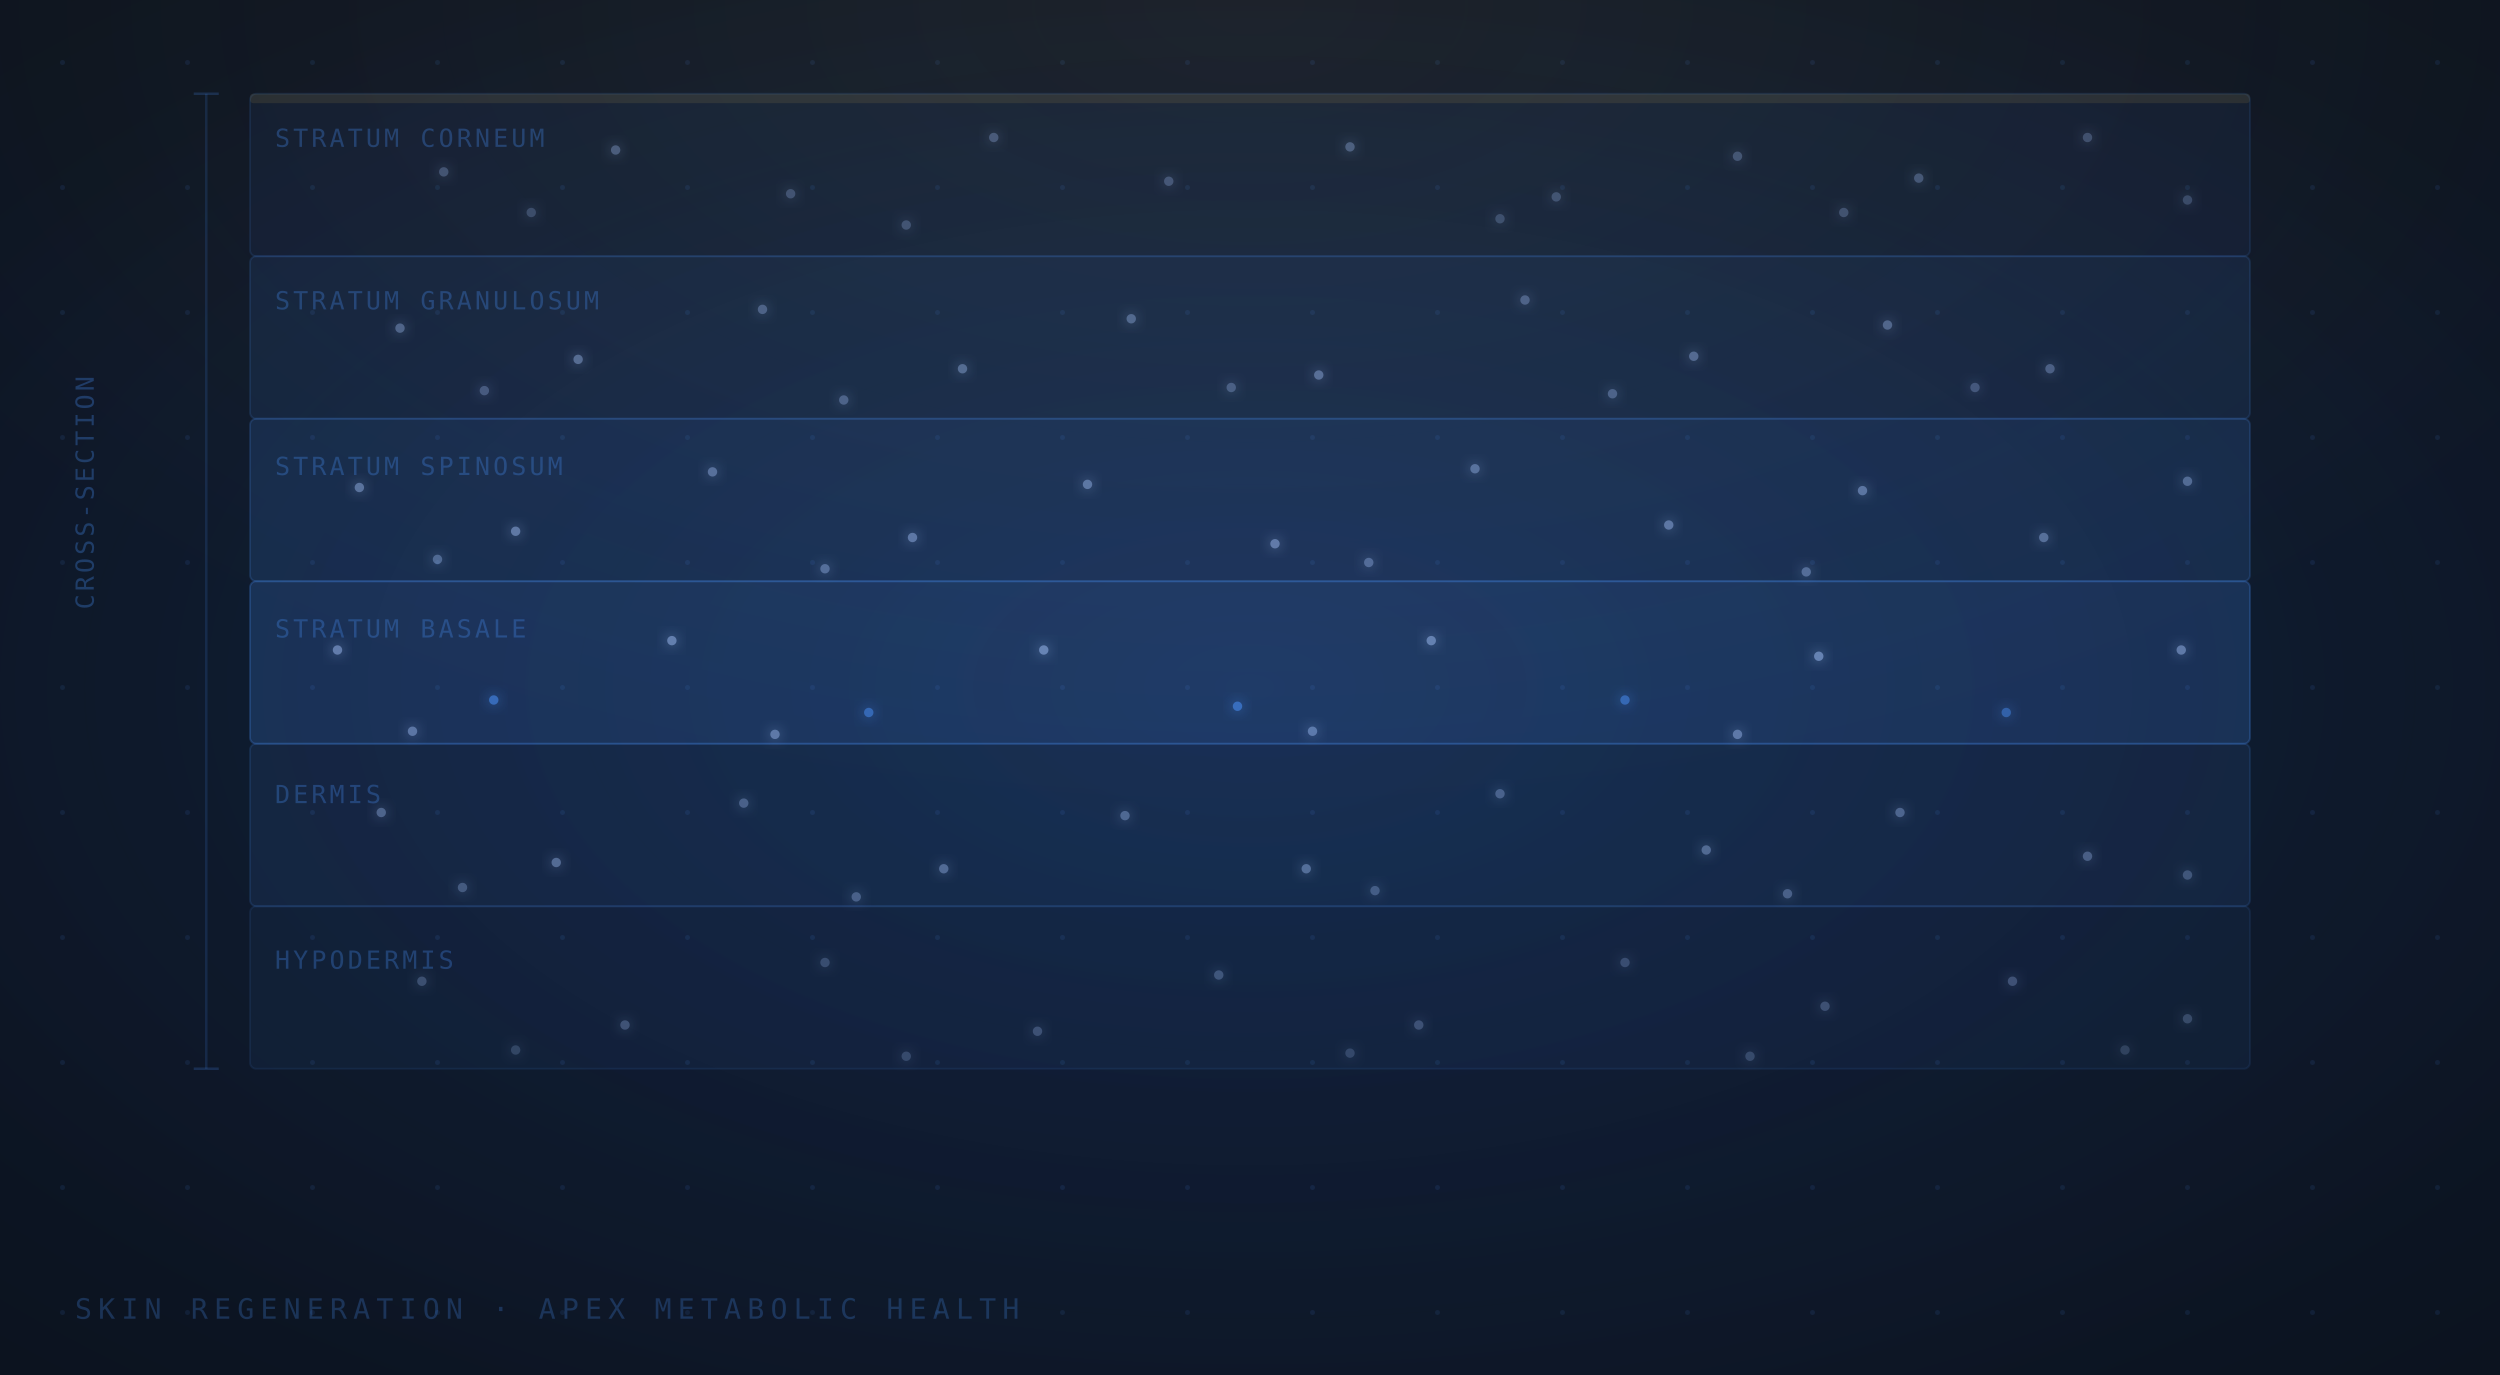
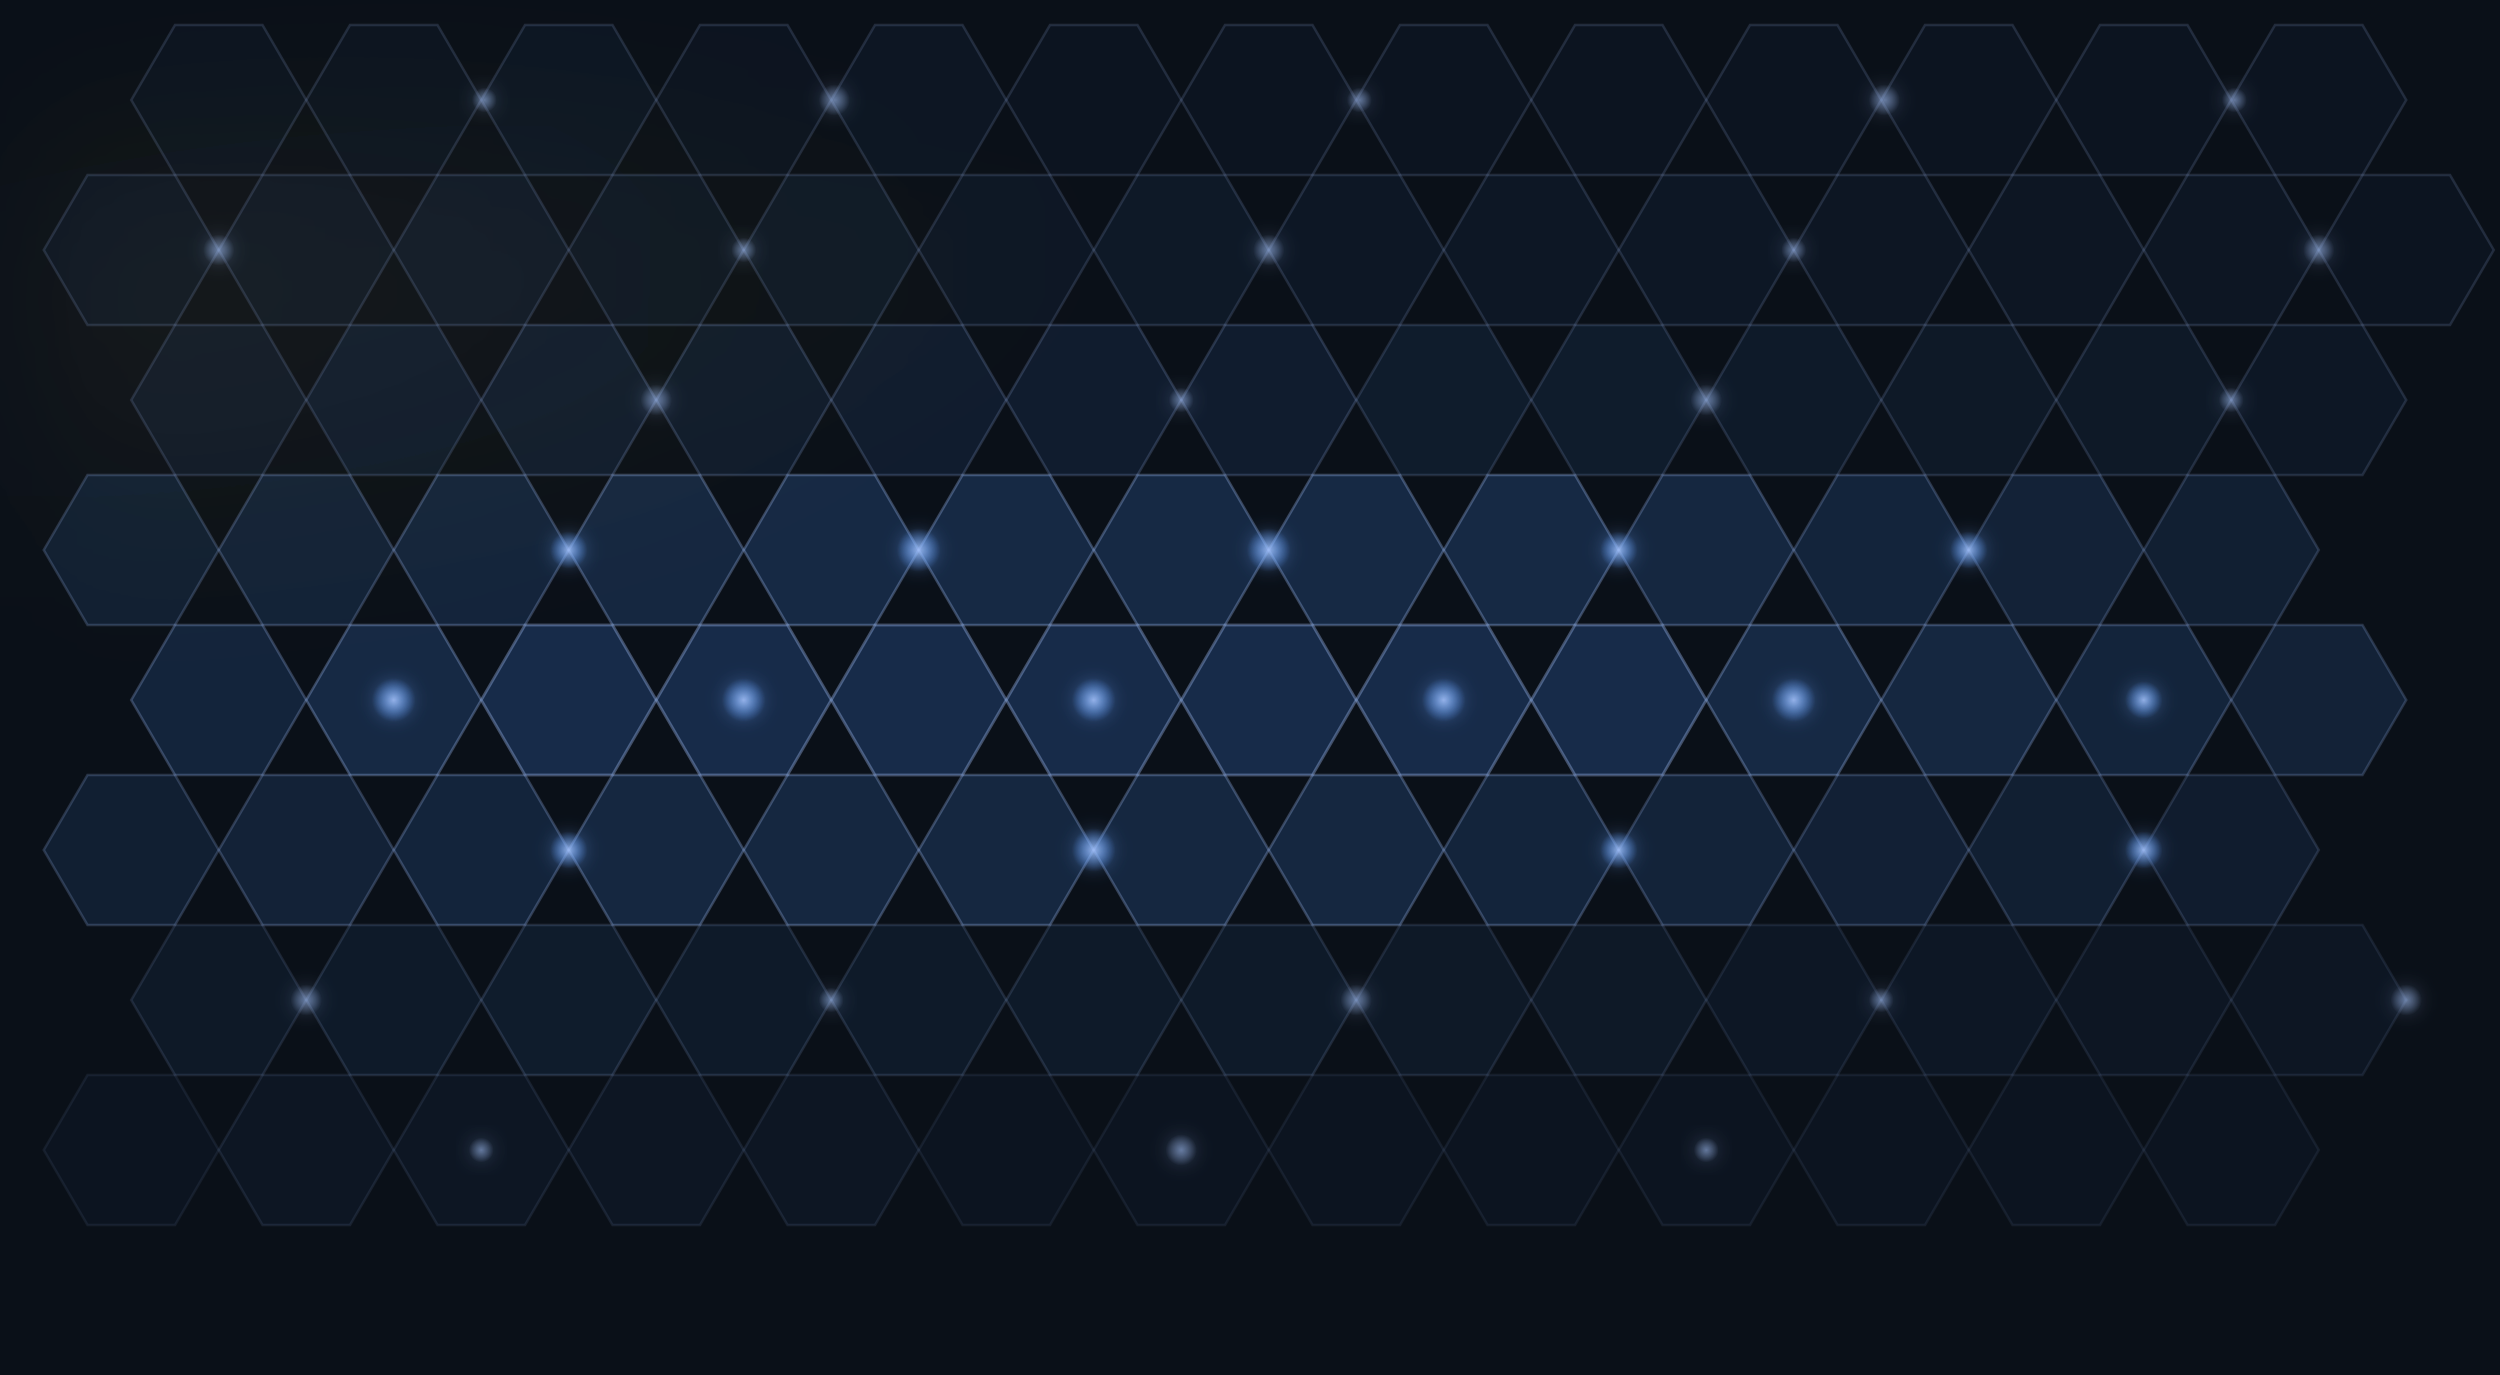
- <svg xmlns="http://www.w3.org/2000/svg" viewBox="0 0 800 440" width="800" height="440">
+ <svg xmlns="http://www.w3.org/2000/svg" viewBox="0 0 800 440">
  <defs>
-     <radialGradient id="bg" cx="50%" cy="50%" r="70%">
-       <stop offset="0%" stop-color="#0f1e38" />
-       <stop offset="100%" stop-color="#0c131f" />
-     </radialGradient>
-     <radialGradient id="warmGlow" cx="50%" cy="0%" r="60%">
-       <stop offset="0%" stop-color="rgba(201,168,76,0.08)" />
-       <stop offset="100%" stop-color="rgba(201,168,76,0)" />
-     </radialGradient>
-     <radialGradient id="blueGlow" cx="50%" cy="50%" r="60%">
-       <stop offset="0%" stop-color="rgba(72,144,247,0.06)" />
-       <stop offset="100%" stop-color="rgba(72,144,247,0)" />
-     </radialGradient>
-     <pattern id="dots" x="0" y="0" width="40" height="40" patternUnits="userSpaceOnUse">
-       <circle cx="20" cy="20" r="0.8" fill="rgba(72,144,247,0.1)" />
-     </pattern>
-     <filter id="glow" x="-60%" y="-60%" width="220%" height="220%">
+     <filter id="glow" x="-50%" y="-50%" width="200%" height="200%">
+       <feGaussianBlur stdDeviation="5" result="blur" />
+       <feMerge>
+         <feMergeNode in="blur" />
+         <feMergeNode in="SourceGraphic" />
+       </feMerge>
+     </filter>
+     <filter id="softglow" x="-50%" y="-50%" width="200%" height="200%">
      <feGaussianBlur stdDeviation="3" result="blur" />
      <feMerge>
        <feMergeNode in="blur" />
        <feMergeNode in="SourceGraphic" />
      </feMerge>
    </filter>
-     <filter id="cellGlow" x="-100%" y="-100%" width="300%" height="300%">
-       <feGaussianBlur stdDeviation="2" result="blur" />
-       <feMerge>
-         <feMergeNode in="blur" />
-         <feMergeNode in="SourceGraphic" />
-       </feMerge>
+     <filter id="heavyblur" x="-50%" y="-50%" width="200%" height="200%">
+       <feGaussianBlur stdDeviation="30" />
    </filter>
+     <radialGradient id="nucleus" cx="50%" cy="50%" r="50%">
+       <stop offset="0%" stop-color="rgba(169,199,255,0.5)" />
+       <stop offset="100%" stop-color="rgba(169,199,255,0)" />
+     </radialGradient>
+     <radialGradient id="nucleusActive" cx="50%" cy="50%" r="50%">
+       <stop offset="0%" stop-color="rgba(169,199,255,0.8)" />
+       <stop offset="100%" stop-color="rgba(72,144,247,0)" />
+     </radialGradient>
+     <radialGradient id="goldSweep" cx="20%" cy="20%" r="60%">
+       <stop offset="0%" stop-color="#c9a84c" stop-opacity="0.08" />
+       <stop offset="100%" stop-color="#c9a84c" stop-opacity="0" />
+     </radialGradient>
  </defs>
-   <rect width="800" height="440" fill="url(#bg)" />
-   <rect width="800" height="440" fill="url(#dots)" />
-   <rect width="800" height="440" fill="url(#warmGlow)" />
-   <rect width="800" height="440" fill="url(#blueGlow)" />
-   <rect x="80" y="30" width="640" height="52" rx="2" fill="rgba(72,144,247,0.06)" stroke="rgba(72,144,247,0.12)" stroke-width="0.6" />
-   <circle cx="142" cy="55" r="1.5" fill="#a9c7ff" opacity="0.3" filter="url(#cellGlow)" />
-   <circle cx="197" cy="48" r="1.5" fill="#a9c7ff" opacity="0.35" filter="url(#cellGlow)" />
-   <circle cx="253" cy="62" r="1.5" fill="#a9c7ff" opacity="0.28" filter="url(#cellGlow)" />
-   <circle cx="318" cy="44" r="1.5" fill="#a9c7ff" opacity="0.32" filter="url(#cellGlow)" />
-   <circle cx="374" cy="58" r="1.5" fill="#a9c7ff" opacity="0.3" filter="url(#cellGlow)" />
-   <circle cx="432" cy="47" r="1.5" fill="#a9c7ff" opacity="0.35" filter="url(#cellGlow)" />
-   <circle cx="498" cy="63" r="1.5" fill="#a9c7ff" opacity="0.28" filter="url(#cellGlow)" />
-   <circle cx="556" cy="50" r="1.5" fill="#a9c7ff" opacity="0.3" filter="url(#cellGlow)" />
-   <circle cx="614" cy="57" r="1.5" fill="#a9c7ff" opacity="0.32" filter="url(#cellGlow)" />
-   <circle cx="668" cy="44" r="1.5" fill="#a9c7ff" opacity="0.28" filter="url(#cellGlow)" />
-   <circle cx="170" cy="68" r="1.5" fill="#a9c7ff" opacity="0.25" filter="url(#cellGlow)" />
-   <circle cx="290" cy="72" r="1.5" fill="#a9c7ff" opacity="0.28" filter="url(#cellGlow)" />
-   <circle cx="480" cy="70" r="1.5" fill="#a9c7ff" opacity="0.25" filter="url(#cellGlow)" />
-   <circle cx="590" cy="68" r="1.5" fill="#a9c7ff" opacity="0.28" filter="url(#cellGlow)" />
-   <circle cx="700" cy="64" r="1.5" fill="#a9c7ff" opacity="0.25" filter="url(#cellGlow)" />
-   <text x="88" y="47" font-family="monospace" font-size="8" fill="rgba(72,144,247,0.3)" letter-spacing="1">STRATUM CORNEUM</text>
-   <rect x="80" y="82" width="640" height="52" rx="2" fill="rgba(72,144,247,0.10)" stroke="rgba(72,144,247,0.14)" stroke-width="0.6" />
-   <circle cx="128" cy="105" r="1.5" fill="#a9c7ff" opacity="0.38" filter="url(#cellGlow)" />
-   <circle cx="185" cy="115" r="1.5" fill="#a9c7ff" opacity="0.42" filter="url(#cellGlow)" />
-   <circle cx="244" cy="99" r="1.5" fill="#a9c7ff" opacity="0.35" filter="url(#cellGlow)" />
-   <circle cx="308" cy="118" r="1.5" fill="#a9c7ff" opacity="0.4" filter="url(#cellGlow)" />
-   <circle cx="362" cy="102" r="1.5" fill="#a9c7ff" opacity="0.38" filter="url(#cellGlow)" />
-   <circle cx="422" cy="120" r="1.5" fill="#a9c7ff" opacity="0.42" filter="url(#cellGlow)" />
-   <circle cx="488" cy="96" r="1.5" fill="#a9c7ff" opacity="0.35" filter="url(#cellGlow)" />
-   <circle cx="542" cy="114" r="1.5" fill="#a9c7ff" opacity="0.4" filter="url(#cellGlow)" />
-   <circle cx="604" cy="104" r="1.5" fill="#a9c7ff" opacity="0.38" filter="url(#cellGlow)" />
-   <circle cx="656" cy="118" r="1.5" fill="#a9c7ff" opacity="0.35" filter="url(#cellGlow)" />
-   <circle cx="155" cy="125" r="1.5" fill="#a9c7ff" opacity="0.32" filter="url(#cellGlow)" />
-   <circle cx="270" cy="128" r="1.5" fill="#a9c7ff" opacity="0.35" filter="url(#cellGlow)" />
-   <circle cx="394" cy="124" r="1.5" fill="#a9c7ff" opacity="0.32" filter="url(#cellGlow)" />
-   <circle cx="516" cy="126" r="1.5" fill="#a9c7ff" opacity="0.35" filter="url(#cellGlow)" />
-   <circle cx="632" cy="124" r="1.5" fill="#a9c7ff" opacity="0.3" filter="url(#cellGlow)" />
-   <text x="88" y="99" font-family="monospace" font-size="8" fill="rgba(72,144,247,0.3)" letter-spacing="1">STRATUM GRANULOSUM</text>
-   <rect x="80" y="134" width="640" height="52" rx="2" fill="rgba(72,144,247,0.15)" stroke="rgba(72,144,247,0.18)" stroke-width="0.6" />
-   <circle cx="115" cy="156" r="1.5" fill="#a9c7ff" opacity="0.45" filter="url(#cellGlow)" />
-   <circle cx="165" cy="170" r="1.5" fill="#a9c7ff" opacity="0.48" filter="url(#cellGlow)" />
-   <circle cx="228" cy="151" r="1.5" fill="#a9c7ff" opacity="0.42" filter="url(#cellGlow)" />
-   <circle cx="292" cy="172" r="1.5" fill="#a9c7ff" opacity="0.46" filter="url(#cellGlow)" />
-   <circle cx="348" cy="155" r="1.5" fill="#a9c7ff" opacity="0.45" filter="url(#cellGlow)" />
-   <circle cx="408" cy="174" r="1.5" fill="#a9c7ff" opacity="0.48" filter="url(#cellGlow)" />
-   <circle cx="472" cy="150" r="1.5" fill="#a9c7ff" opacity="0.42" filter="url(#cellGlow)" />
-   <circle cx="534" cy="168" r="1.5" fill="#a9c7ff" opacity="0.46" filter="url(#cellGlow)" />
-   <circle cx="596" cy="157" r="1.5" fill="#a9c7ff" opacity="0.45" filter="url(#cellGlow)" />
-   <circle cx="654" cy="172" r="1.5" fill="#a9c7ff" opacity="0.42" filter="url(#cellGlow)" />
-   <circle cx="700" cy="154" r="1.5" fill="#a9c7ff" opacity="0.4" filter="url(#cellGlow)" />
-   <circle cx="140" cy="179" r="1.5" fill="#a9c7ff" opacity="0.38" filter="url(#cellGlow)" />
-   <circle cx="264" cy="182" r="1.5" fill="#a9c7ff" opacity="0.4" filter="url(#cellGlow)" />
-   <circle cx="438" cy="180" r="1.5" fill="#a9c7ff" opacity="0.38" filter="url(#cellGlow)" />
-   <circle cx="578" cy="183" r="1.5" fill="#a9c7ff" opacity="0.4" filter="url(#cellGlow)" />
-   <text x="88" y="152" font-family="monospace" font-size="8" fill="rgba(72,144,247,0.3)" letter-spacing="1">STRATUM SPINOSUM</text>
-   <rect x="80" y="186" width="640" height="52" rx="2" fill="rgba(72,144,247,0.20)" stroke="rgba(72,144,247,0.24)" stroke-width="0.6" />
-   <circle cx="108" cy="208" r="1.5" fill="#a9c7ff" opacity="0.5" filter="url(#cellGlow)" />
-   <circle cx="158" cy="224" r="1.5" fill="#4890f7" opacity="0.6" filter="url(#cellGlow)" />
-   <circle cx="215" cy="205" r="1.5" fill="#a9c7ff" opacity="0.5" filter="url(#cellGlow)" />
-   <circle cx="278" cy="228" r="1.5" fill="#4890f7" opacity="0.55" filter="url(#cellGlow)" />
-   <circle cx="334" cy="208" r="1.5" fill="#a9c7ff" opacity="0.52" filter="url(#cellGlow)" />
-   <circle cx="396" cy="226" r="1.5" fill="#4890f7" opacity="0.6" filter="url(#cellGlow)" />
-   <circle cx="458" cy="205" r="1.5" fill="#a9c7ff" opacity="0.5" filter="url(#cellGlow)" />
-   <circle cx="520" cy="224" r="1.5" fill="#4890f7" opacity="0.55" filter="url(#cellGlow)" />
-   <circle cx="582" cy="210" r="1.5" fill="#a9c7ff" opacity="0.52" filter="url(#cellGlow)" />
-   <circle cx="642" cy="228" r="1.5" fill="#4890f7" opacity="0.5" filter="url(#cellGlow)" />
-   <circle cx="698" cy="208" r="1.5" fill="#a9c7ff" opacity="0.48" filter="url(#cellGlow)" />
-   <circle cx="132" cy="234" r="1.5" fill="#a9c7ff" opacity="0.45" filter="url(#cellGlow)" />
-   <circle cx="248" cy="235" r="1.5" fill="#a9c7ff" opacity="0.46" filter="url(#cellGlow)" />
-   <circle cx="420" cy="234" r="1.5" fill="#a9c7ff" opacity="0.45" filter="url(#cellGlow)" />
-   <circle cx="556" cy="235" r="1.5" fill="#a9c7ff" opacity="0.46" filter="url(#cellGlow)" />
-   <text x="88" y="204" font-family="monospace" font-size="8" fill="rgba(72,144,247,0.3)" letter-spacing="1">STRATUM BASALE</text>
-   <rect x="80" y="238" width="640" height="52" rx="2" fill="rgba(72,144,247,0.10)" stroke="rgba(72,144,247,0.14)" stroke-width="0.6" />
-   <circle cx="122" cy="260" r="1.5" fill="#a9c7ff" opacity="0.38" filter="url(#cellGlow)" />
-   <circle cx="178" cy="276" r="1.5" fill="#a9c7ff" opacity="0.42" filter="url(#cellGlow)" />
-   <circle cx="238" cy="257" r="1.5" fill="#a9c7ff" opacity="0.35" filter="url(#cellGlow)" />
-   <circle cx="302" cy="278" r="1.5" fill="#a9c7ff" opacity="0.4" filter="url(#cellGlow)" />
-   <circle cx="360" cy="261" r="1.5" fill="#a9c7ff" opacity="0.38" filter="url(#cellGlow)" />
-   <circle cx="418" cy="278" r="1.5" fill="#a9c7ff" opacity="0.42" filter="url(#cellGlow)" />
-   <circle cx="480" cy="254" r="1.5" fill="#a9c7ff" opacity="0.35" filter="url(#cellGlow)" />
-   <circle cx="546" cy="272" r="1.5" fill="#a9c7ff" opacity="0.4" filter="url(#cellGlow)" />
-   <circle cx="608" cy="260" r="1.5" fill="#a9c7ff" opacity="0.38" filter="url(#cellGlow)" />
-   <circle cx="668" cy="274" r="1.5" fill="#a9c7ff" opacity="0.35" filter="url(#cellGlow)" />
-   <circle cx="148" cy="284" r="1.5" fill="#a9c7ff" opacity="0.32" filter="url(#cellGlow)" />
-   <circle cx="274" cy="287" r="1.5" fill="#a9c7ff" opacity="0.35" filter="url(#cellGlow)" />
-   <circle cx="440" cy="285" r="1.5" fill="#a9c7ff" opacity="0.32" filter="url(#cellGlow)" />
-   <circle cx="572" cy="286" r="1.5" fill="#a9c7ff" opacity="0.35" filter="url(#cellGlow)" />
-   <circle cx="700" cy="280" r="1.5" fill="#a9c7ff" opacity="0.3" filter="url(#cellGlow)" />
-   <text x="88" y="257" font-family="monospace" font-size="8" fill="rgba(72,144,247,0.3)" letter-spacing="1">DERMIS</text>
-   <rect x="80" y="290" width="640" height="52" rx="2" fill="rgba(72,144,247,0.06)" stroke="rgba(72,144,247,0.10)" stroke-width="0.6" />
-   <circle cx="135" cy="314" r="1.5" fill="#a9c7ff" opacity="0.28" filter="url(#cellGlow)" />
-   <circle cx="200" cy="328" r="1.5" fill="#a9c7ff" opacity="0.3" filter="url(#cellGlow)" />
-   <circle cx="264" cy="308" r="1.5" fill="#a9c7ff" opacity="0.25" filter="url(#cellGlow)" />
-   <circle cx="332" cy="330" r="1.5" fill="#a9c7ff" opacity="0.28" filter="url(#cellGlow)" />
-   <circle cx="390" cy="312" r="1.5" fill="#a9c7ff" opacity="0.3" filter="url(#cellGlow)" />
-   <circle cx="454" cy="328" r="1.5" fill="#a9c7ff" opacity="0.28" filter="url(#cellGlow)" />
-   <circle cx="520" cy="308" r="1.5" fill="#a9c7ff" opacity="0.25" filter="url(#cellGlow)" />
-   <circle cx="584" cy="322" r="1.5" fill="#a9c7ff" opacity="0.28" filter="url(#cellGlow)" />
-   <circle cx="644" cy="314" r="1.5" fill="#a9c7ff" opacity="0.3" filter="url(#cellGlow)" />
-   <circle cx="700" cy="326" r="1.5" fill="#a9c7ff" opacity="0.25" filter="url(#cellGlow)" />
-   <circle cx="165" cy="336" r="1.5" fill="#a9c7ff" opacity="0.22" filter="url(#cellGlow)" />
-   <circle cx="290" cy="338" r="1.5" fill="#a9c7ff" opacity="0.24" filter="url(#cellGlow)" />
-   <circle cx="432" cy="337" r="1.5" fill="#a9c7ff" opacity="0.22" filter="url(#cellGlow)" />
-   <circle cx="560" cy="338" r="1.5" fill="#a9c7ff" opacity="0.24" filter="url(#cellGlow)" />
-   <circle cx="680" cy="336" r="1.5" fill="#a9c7ff" opacity="0.2" filter="url(#cellGlow)" />
-   <text x="88" y="310" font-family="monospace" font-size="8" fill="rgba(72,144,247,0.3)" letter-spacing="1">HYPODERMIS</text>
-   <rect x="80" y="30" width="640" height="3" rx="1" fill="rgba(201,168,76,0.12)" />
-   <line x1="66" y1="30" x2="66" y2="342" stroke="rgba(72,144,247,0.15)" stroke-width="0.8" />
-   <line x1="62" y1="30" x2="70" y2="30" stroke="rgba(72,144,247,0.2)" stroke-width="0.8" />
-   <line x1="62" y1="342" x2="70" y2="342" stroke="rgba(72,144,247,0.2)" stroke-width="0.8" />
-   <text x="30" y="195" font-family="monospace" font-size="8" fill="rgba(72,144,247,0.3)" letter-spacing="1" transform="rotate(-90 30 195)">CROSS-SECTION</text>
-   <text x="24" y="422" font-family="monospace" font-size="9" fill="rgba(72,144,247,0.25)" letter-spacing="2">SKIN REGENERATION · APEX METABOLIC HEALTH</text>
+   <rect width="800" height="440" fill="#0a1018" />
+   <ellipse cx="180" cy="140" rx="300" ry="100" fill="url(#goldSweep)" filter="url(#heavyblur)" />
+   <polygon points="56,8 84,8 98,32 84,56 56,56 42,32" fill="rgba(72,144,247,0.04)" stroke="rgba(169,199,255,0.15)" stroke-width="0.8" />
+   <polygon points="112,8 140,8 154,32 140,56 112,56 98,32" fill="rgba(72,144,247,0.04)" stroke="rgba(169,199,255,0.15)" stroke-width="0.8" />
+   <polygon points="168,8 196,8 210,32 196,56 168,56 154,32" fill="rgba(72,144,247,0.05)" stroke="rgba(169,199,255,0.15)" stroke-width="0.8" />
+   <polygon points="224,8 252,8 266,32 252,56 224,56 210,32" fill="rgba(72,144,247,0.04)" stroke="rgba(169,199,255,0.15)" stroke-width="0.8" />
+   <polygon points="280,8 308,8 322,32 308,56 280,56 266,32" fill="rgba(72,144,247,0.05)" stroke="rgba(169,199,255,0.15)" stroke-width="0.8" />
+   <polygon points="336,8 364,8 378,32 364,56 336,56 322,32" fill="rgba(72,144,247,0.04)" stroke="rgba(169,199,255,0.15)" stroke-width="0.8" />
+   <polygon points="392,8 420,8 434,32 420,56 392,56 378,32" fill="rgba(72,144,247,0.04)" stroke="rgba(169,199,255,0.15)" stroke-width="0.8" />
+   <polygon points="448,8 476,8 490,32 476,56 448,56 434,32" fill="rgba(72,144,247,0.04)" stroke="rgba(169,199,255,0.15)" stroke-width="0.8" />
+   <polygon points="504,8 532,8 546,32 532,56 504,56 490,32" fill="rgba(72,144,247,0.04)" stroke="rgba(169,199,255,0.15)" stroke-width="0.8" />
+   <polygon points="560,8 588,8 602,32 588,56 560,56 546,32" fill="rgba(72,144,247,0.04)" stroke="rgba(169,199,255,0.15)" stroke-width="0.8" />
+   <polygon points="616,8 644,8 658,32 644,56 616,56 602,32" fill="rgba(72,144,247,0.04)" stroke="rgba(169,199,255,0.15)" stroke-width="0.8" />
+   <polygon points="672,8 700,8 714,32 700,56 672,56 658,32" fill="rgba(72,144,247,0.04)" stroke="rgba(169,199,255,0.15)" stroke-width="0.8" />
+   <polygon points="728,8 756,8 770,32 756,56 728,56 714,32" fill="rgba(72,144,247,0.04)" stroke="rgba(169,199,255,0.15)" stroke-width="0.8" />
+   <polygon points="28,56 56,56 70,80 56,104 28,104 14,80" fill="rgba(72,144,247,0.05)" stroke="rgba(169,199,255,0.15)" stroke-width="0.8" />
+   <polygon points="84,56 112,56 126,80 112,104 84,104 70,80" fill="rgba(72,144,247,0.06)" stroke="rgba(169,199,255,0.15)" stroke-width="0.8" />
+   <polygon points="140,56 168,56 182,80 168,104 140,104 126,80" fill="rgba(72,144,247,0.07)" stroke="rgba(169,199,255,0.15)" stroke-width="0.8" />
+   <polygon points="196,56 224,56 238,80 224,104 196,104 182,80" fill="rgba(72,144,247,0.06)" stroke="rgba(169,199,255,0.15)" stroke-width="0.8" />
+   <polygon points="252,56 280,56 294,80 280,104 252,104 238,80" fill="rgba(72,144,247,0.07)" stroke="rgba(169,199,255,0.15)" stroke-width="0.8" />
+   <polygon points="308,56 336,56 350,80 336,104 308,104 294,80" fill="rgba(72,144,247,0.06)" stroke="rgba(169,199,255,0.15)" stroke-width="0.8" />
+   <polygon points="364,56 392,56 406,80 392,104 364,104 350,80" fill="rgba(72,144,247,0.07)" stroke="rgba(169,199,255,0.15)" stroke-width="0.8" />
+   <polygon points="420,56 448,56 462,80 448,104 420,104 406,80" fill="rgba(72,144,247,0.06)" stroke="rgba(169,199,255,0.15)" stroke-width="0.8" />
+   <polygon points="476,56 504,56 518,80 504,104 476,104 462,80" fill="rgba(72,144,247,0.06)" stroke="rgba(169,199,255,0.15)" stroke-width="0.8" />
+   <polygon points="532,56 560,56 574,80 560,104 532,104 518,80" fill="rgba(72,144,247,0.06)" stroke="rgba(169,199,255,0.15)" stroke-width="0.8" />
+   <polygon points="588,56 616,56 630,80 616,104 588,104 574,80" fill="rgba(72,144,247,0.05)" stroke="rgba(169,199,255,0.15)" stroke-width="0.8" />
+   <polygon points="644,56 672,56 686,80 672,104 644,104 630,80" fill="rgba(72,144,247,0.05)" stroke="rgba(169,199,255,0.15)" stroke-width="0.8" />
+   <polygon points="700,56 728,56 742,80 728,104 700,104 686,80" fill="rgba(72,144,247,0.05)" stroke="rgba(169,199,255,0.15)" stroke-width="0.8" />
+   <polygon points="756,56 784,56 798,80 784,104 756,104 742,80" fill="rgba(72,144,247,0.04)" stroke="rgba(169,199,255,0.15)" stroke-width="0.8" />
+   <polygon points="56,104 84,104 98,128 84,152 56,152 42,128" fill="rgba(72,144,247,0.07)" stroke="rgba(169,199,255,0.15)" stroke-width="0.8" />
+   <polygon points="112,104 140,104 154,128 140,152 112,152 98,128" fill="rgba(72,144,247,0.09)" stroke="rgba(169,199,255,0.15)" stroke-width="0.8" />
+   <polygon points="168,104 196,104 210,128 196,152 168,152 154,128" fill="rgba(72,144,247,0.1)" stroke="rgba(169,199,255,0.18)" stroke-width="0.8" />
+   <polygon points="224,104 252,104 266,128 252,152 224,152 210,128" fill="rgba(72,144,247,0.09)" stroke="rgba(169,199,255,0.18)" stroke-width="0.8" />
+   <polygon points="280,104 308,104 322,128 308,152 280,152 266,128" fill="rgba(72,144,247,0.1)" stroke="rgba(169,199,255,0.18)" stroke-width="0.8" />
+   <polygon points="336,104 364,104 378,128 364,152 336,152 322,128" fill="rgba(72,144,247,0.1)" stroke="rgba(169,199,255,0.18)" stroke-width="0.8" />
+   <polygon points="392,104 420,104 434,128 420,152 392,152 378,128" fill="rgba(72,144,247,0.1)" stroke="rgba(169,199,255,0.18)" stroke-width="0.8" />
+   <polygon points="448,104 476,104 490,128 476,152 448,152 434,128" fill="rgba(72,144,247,0.09)" stroke="rgba(169,199,255,0.15)" stroke-width="0.8" />
+   <polygon points="504,104 532,104 546,128 532,152 504,152 490,128" fill="rgba(72,144,247,0.09)" stroke="rgba(169,199,255,0.15)" stroke-width="0.8" />
+   <polygon points="560,104 588,104 602,128 588,152 560,152 546,128" fill="rgba(72,144,247,0.08)" stroke="rgba(169,199,255,0.15)" stroke-width="0.8" />
+   <polygon points="616,104 644,104 658,128 644,152 616,152 602,128" fill="rgba(72,144,247,0.07)" stroke="rgba(169,199,255,0.15)" stroke-width="0.8" />
+   <polygon points="672,104 700,104 714,128 700,152 672,152 658,128" fill="rgba(72,144,247,0.07)" stroke="rgba(169,199,255,0.15)" stroke-width="0.8" />
+   <polygon points="728,104 756,104 770,128 756,152 728,152 714,128" fill="rgba(72,144,247,0.06)" stroke="rgba(169,199,255,0.15)" stroke-width="0.8" />
+   <polygon points="28,152 56,152 70,176 56,200 28,200 14,176" fill="rgba(72,144,247,0.12)" stroke="rgba(169,199,255,0.2)" stroke-width="0.8" />
+   <polygon points="84,152 112,152 126,176 112,200 84,200 70,176" fill="rgba(72,144,247,0.14)" stroke="rgba(169,199,255,0.22)" stroke-width="0.8" />
+   <polygon points="140,152 168,152 182,176 168,200 140,200 126,176" fill="rgba(72,144,247,0.16)" stroke="rgba(169,199,255,0.25)" stroke-width="0.8" />
+   <polygon points="196,152 224,152 238,176 224,200 196,200 182,176" fill="rgba(72,144,247,0.18)" stroke="rgba(169,199,255,0.28)" stroke-width="0.8" />
+   <polygon points="252,152 280,152 294,176 280,200 252,200 238,176" fill="rgba(72,144,247,0.2)" stroke="rgba(169,199,255,0.3)" stroke-width="0.8" />
+   <polygon points="308,152 336,152 350,176 336,200 308,200 294,176" fill="rgba(72,144,247,0.2)" stroke="rgba(169,199,255,0.3)" stroke-width="0.8" />
+   <polygon points="364,152 392,152 406,176 392,200 364,200 350,176" fill="rgba(72,144,247,0.2)" stroke="rgba(169,199,255,0.3)" stroke-width="0.8" />
+   <polygon points="420,152 448,152 462,176 448,200 420,200 406,176" fill="rgba(72,144,247,0.2)" stroke="rgba(169,199,255,0.3)" stroke-width="0.8" />
+   <polygon points="476,152 504,152 518,176 504,200 476,200 462,176" fill="rgba(72,144,247,0.2)" stroke="rgba(169,199,255,0.3)" stroke-width="0.8" />
+   <polygon points="532,152 560,152 574,176 560,200 532,200 518,176" fill="rgba(72,144,247,0.18)" stroke="rgba(169,199,255,0.25)" stroke-width="0.8" />
+   <polygon points="588,152 616,152 630,176 616,200 588,200 574,176" fill="rgba(72,144,247,0.16)" stroke="rgba(169,199,255,0.22)" stroke-width="0.8" />
+   <polygon points="644,152 672,152 686,176 672,200 644,200 630,176" fill="rgba(72,144,247,0.14)" stroke="rgba(169,199,255,0.2)" stroke-width="0.8" />
+   <polygon points="700,152 728,152 742,176 728,200 700,200 686,176" fill="rgba(72,144,247,0.12)" stroke="rgba(169,199,255,0.18)" stroke-width="0.8" />
+   <polygon points="56,200 84,200 98,224 84,248 56,248 42,224" fill="rgba(72,144,247,0.16)" stroke="rgba(169,199,255,0.25)" stroke-width="0.8" />
+   <polygon points="112,200 140,200 154,224 140,248 112,248 98,224" fill="rgba(72,144,247,0.2)" stroke="rgba(169,199,255,0.3)" stroke-width="0.8" />
+   <polygon points="168,200 196,200 210,224 196,248 168,248 154,224" fill="rgba(72,144,247,0.22)" stroke="rgba(169,199,255,0.35)" stroke-width="0.9" />
+   <polygon points="224,200 252,200 266,224 252,248 224,248 210,224" fill="rgba(72,144,247,0.22)" stroke="rgba(169,199,255,0.35)" stroke-width="0.9" />
+   <polygon points="280,200 308,200 322,224 308,248 280,248 266,224" fill="rgba(72,144,247,0.22)" stroke="rgba(169,199,255,0.35)" stroke-width="0.9" />
+   <polygon points="336,200 364,200 378,224 364,248 336,248 322,224" fill="rgba(72,144,247,0.22)" stroke="rgba(169,199,255,0.35)" stroke-width="0.9" />
+   <polygon points="392,200 420,200 434,224 420,248 392,248 378,224" fill="rgba(72,144,247,0.22)" stroke="rgba(169,199,255,0.35)" stroke-width="0.9" />
+   <polygon points="448,200 476,200 490,224 476,248 448,248 434,224" fill="rgba(72,144,247,0.22)" stroke="rgba(169,199,255,0.35)" stroke-width="0.9" />
+   <polygon points="504,200 532,200 546,224 532,248 504,248 490,224" fill="rgba(72,144,247,0.22)" stroke="rgba(169,199,255,0.35)" stroke-width="0.9" />
+   <polygon points="560,200 588,200 602,224 588,248 560,248 546,224" fill="rgba(72,144,247,0.2)" stroke="rgba(169,199,255,0.3)" stroke-width="0.8" />
+   <polygon points="616,200 644,200 658,224 644,248 616,248 602,224" fill="rgba(72,144,247,0.18)" stroke="rgba(169,199,255,0.25)" stroke-width="0.8" />
+   <polygon points="672,200 700,200 714,224 700,248 672,248 658,224" fill="rgba(72,144,247,0.16)" stroke="rgba(169,199,255,0.22)" stroke-width="0.8" />
+   <polygon points="728,200 756,200 770,224 756,248 728,248 714,224" fill="rgba(72,144,247,0.14)" stroke="rgba(169,199,255,0.2)" stroke-width="0.8" />
+   <polygon points="28,248 56,248 70,272 56,296 28,296 14,272" fill="rgba(72,144,247,0.12)" stroke="rgba(169,199,255,0.2)" stroke-width="0.8" />
+   <polygon points="84,248 112,248 126,272 112,296 84,296 70,272" fill="rgba(72,144,247,0.14)" stroke="rgba(169,199,255,0.22)" stroke-width="0.8" />
+   <polygon points="140,248 168,248 182,272 168,296 140,296 126,272" fill="rgba(72,144,247,0.16)" stroke="rgba(169,199,255,0.25)" stroke-width="0.8" />
+   <polygon points="196,248 224,248 238,272 224,296 196,296 182,272" fill="rgba(72,144,247,0.18)" stroke="rgba(169,199,255,0.28)" stroke-width="0.8" />
+   <polygon points="252,248 280,248 294,272 280,296 252,296 238,272" fill="rgba(72,144,247,0.18)" stroke="rgba(169,199,255,0.28)" stroke-width="0.8" />
+   <polygon points="308,248 336,248 350,272 336,296 308,296 294,272" fill="rgba(72,144,247,0.18)" stroke="rgba(169,199,255,0.28)" stroke-width="0.8" />
+   <polygon points="364,248 392,248 406,272 392,296 364,296 350,272" fill="rgba(72,144,247,0.18)" stroke="rgba(169,199,255,0.28)" stroke-width="0.8" />
+   <polygon points="420,248 448,248 462,272 448,296 420,296 406,272" fill="rgba(72,144,247,0.18)" stroke="rgba(169,199,255,0.28)" stroke-width="0.8" />
+   <polygon points="476,248 504,248 518,272 504,296 476,296 462,272" fill="rgba(72,144,247,0.16)" stroke="rgba(169,199,255,0.25)" stroke-width="0.8" />
+   <polygon points="532,248 560,248 574,272 560,296 532,296 518,272" fill="rgba(72,144,247,0.15)" stroke="rgba(169,199,255,0.22)" stroke-width="0.8" />
+   <polygon points="588,248 616,248 630,272 616,296 588,296 574,272" fill="rgba(72,144,247,0.13)" stroke="rgba(169,199,255,0.2)" stroke-width="0.8" />
+   <polygon points="644,248 672,248 686,272 672,296 644,296 630,272" fill="rgba(72,144,247,0.12)" stroke="rgba(169,199,255,0.18)" stroke-width="0.8" />
+   <polygon points="700,248 728,248 742,272 728,296 700,296 686,272" fill="rgba(72,144,247,0.1)" stroke="rgba(169,199,255,0.15)" stroke-width="0.8" />
+   <polygon points="56,296 84,296 98,320 84,344 56,344 42,320" fill="rgba(72,144,247,0.07)" stroke="rgba(169,199,255,0.12)" stroke-width="0.8" />
+   <polygon points="112,296 140,296 154,320 140,344 112,344 98,320" fill="rgba(72,144,247,0.08)" stroke="rgba(169,199,255,0.14)" stroke-width="0.8" />
+   <polygon points="168,296 196,296 210,320 196,344 168,344 154,320" fill="rgba(72,144,247,0.09)" stroke="rgba(169,199,255,0.15)" stroke-width="0.8" />
+   <polygon points="224,296 252,296 266,320 252,344 224,344 210,320" fill="rgba(72,144,247,0.08)" stroke="rgba(169,199,255,0.14)" stroke-width="0.8" />
+   <polygon points="280,296 308,296 322,320 308,344 280,344 266,320" fill="rgba(72,144,247,0.08)" stroke="rgba(169,199,255,0.14)" stroke-width="0.8" />
+   <polygon points="336,296 364,296 378,320 364,344 336,344 322,320" fill="rgba(72,144,247,0.08)" stroke="rgba(169,199,255,0.14)" stroke-width="0.8" />
+   <polygon points="392,296 420,296 434,320 420,344 392,344 378,320" fill="rgba(72,144,247,0.08)" stroke="rgba(169,199,255,0.14)" stroke-width="0.8" />
+   <polygon points="448,296 476,296 490,320 476,344 448,344 434,320" fill="rgba(72,144,247,0.07)" stroke="rgba(169,199,255,0.12)" stroke-width="0.8" />
+   <polygon points="504,296 532,296 546,320 532,344 504,344 490,320" fill="rgba(72,144,247,0.07)" stroke="rgba(169,199,255,0.12)" stroke-width="0.8" />
+   <polygon points="560,296 588,296 602,320 588,344 560,344 546,320" fill="rgba(72,144,247,0.06)" stroke="rgba(169,199,255,0.1)" stroke-width="0.8" />
+   <polygon points="616,296 644,296 658,320 644,344 616,344 602,320" fill="rgba(72,144,247,0.06)" stroke="rgba(169,199,255,0.1)" stroke-width="0.8" />
+   <polygon points="672,296 700,296 714,320 700,344 672,344 658,320" fill="rgba(72,144,247,0.05)" stroke="rgba(169,199,255,0.1)" stroke-width="0.8" />
+   <polygon points="728,296 756,296 770,320 756,344 728,344 714,320" fill="rgba(72,144,247,0.05)" stroke="rgba(169,199,255,0.1)" stroke-width="0.8" />
+   <polygon points="28,344 56,344 70,368 56,392 28,392 14,368" fill="rgba(72,144,247,0.04)" stroke="rgba(169,199,255,0.08)" stroke-width="0.8" />
+   <polygon points="84,344 112,344 126,368 112,392 84,392 70,368" fill="rgba(72,144,247,0.05)" stroke="rgba(169,199,255,0.1)" stroke-width="0.8" />
+   <polygon points="140,344 168,344 182,368 168,392 140,392 126,368" fill="rgba(72,144,247,0.05)" stroke="rgba(169,199,255,0.1)" stroke-width="0.8" />
+   <polygon points="196,344 224,344 238,368 224,392 196,392 182,368" fill="rgba(72,144,247,0.05)" stroke="rgba(169,199,255,0.1)" stroke-width="0.8" />
+   <polygon points="252,344 280,344 294,368 280,392 252,392 238,368" fill="rgba(72,144,247,0.05)" stroke="rgba(169,199,255,0.1)" stroke-width="0.8" />
+   <polygon points="308,344 336,344 350,368 336,392 308,392 294,368" fill="rgba(72,144,247,0.04)" stroke="rgba(169,199,255,0.08)" stroke-width="0.8" />
+   <polygon points="364,344 392,344 406,368 392,392 364,392 350,368" fill="rgba(72,144,247,0.04)" stroke="rgba(169,199,255,0.08)" stroke-width="0.8" />
+   <polygon points="420,344 448,344 462,368 448,392 420,392 406,368" fill="rgba(72,144,247,0.04)" stroke="rgba(169,199,255,0.08)" stroke-width="0.8" />
+   <polygon points="476,344 504,344 518,368 504,392 476,392 462,368" fill="rgba(72,144,247,0.04)" stroke="rgba(169,199,255,0.08)" stroke-width="0.8" />
+   <polygon points="532,344 560,344 574,368 560,392 532,392 518,368" fill="rgba(72,144,247,0.04)" stroke="rgba(169,199,255,0.08)" stroke-width="0.8" />
+   <polygon points="588,344 616,344 630,368 616,392 588,392 574,368" fill="rgba(72,144,247,0.04)" stroke="rgba(169,199,255,0.08)" stroke-width="0.8" />
+   <polygon points="644,344 672,344 686,368 672,392 644,392 630,368" fill="rgba(72,144,247,0.04)" stroke="rgba(169,199,255,0.08)" stroke-width="0.8" />
+   <polygon points="700,344 728,344 742,368 728,392 700,392 686,368" fill="rgba(72,144,247,0.04)" stroke="rgba(169,199,255,0.08)" stroke-width="0.8" />
+   <circle cx="155" cy="32" r="4" fill="url(#nucleus)" filter="url(#softglow)" />
+   <circle cx="267" cy="32" r="5" fill="url(#nucleus)" filter="url(#softglow)" />
+   <circle cx="435" cy="32" r="4" fill="url(#nucleus)" filter="url(#softglow)" />
+   <circle cx="603" cy="32" r="5" fill="url(#nucleus)" filter="url(#softglow)" />
+   <circle cx="715" cy="32" r="4" fill="url(#nucleus)" filter="url(#softglow)" />
+   <circle cx="70" cy="80" r="5" fill="url(#nucleus)" filter="url(#softglow)" />
+   <circle cx="238" cy="80" r="4" fill="url(#nucleus)" filter="url(#softglow)" />
+   <circle cx="406" cy="80" r="5" fill="url(#nucleus)" filter="url(#softglow)" />
+   <circle cx="574" cy="80" r="4" fill="url(#nucleus)" filter="url(#softglow)" />
+   <circle cx="742" cy="80" r="5" fill="url(#nucleus)" filter="url(#softglow)" />
+   <circle cx="210" cy="128" r="5" fill="url(#nucleus)" filter="url(#softglow)" />
+   <circle cx="378" cy="128" r="4" fill="url(#nucleus)" filter="url(#softglow)" />
+   <circle cx="546" cy="128" r="5" fill="url(#nucleus)" filter="url(#softglow)" />
+   <circle cx="714" cy="128" r="4" fill="url(#nucleus)" filter="url(#softglow)" />
+   <circle cx="182" cy="176" r="6" fill="url(#nucleusActive)" filter="url(#softglow)" />
+   <circle cx="294" cy="176" r="7" fill="url(#nucleusActive)" filter="url(#softglow)" />
+   <circle cx="406" cy="176" r="7" fill="url(#nucleusActive)" filter="url(#softglow)" />
+   <circle cx="518" cy="176" r="6" fill="url(#nucleusActive)" filter="url(#softglow)" />
+   <circle cx="630" cy="176" r="6" fill="url(#nucleusActive)" filter="url(#softglow)" />
+   <circle cx="126" cy="224" r="7" fill="url(#nucleusActive)" filter="url(#softglow)" />
+   <circle cx="238" cy="224" r="7" fill="url(#nucleusActive)" filter="url(#softglow)" />
+   <circle cx="350" cy="224" r="7" fill="url(#nucleusActive)" filter="url(#softglow)" />
+   <circle cx="462" cy="224" r="7" fill="url(#nucleusActive)" filter="url(#softglow)" />
+   <circle cx="574" cy="224" r="7" fill="url(#nucleusActive)" filter="url(#softglow)" />
+   <circle cx="686" cy="224" r="6" fill="url(#nucleusActive)" filter="url(#softglow)" />
+   <circle cx="182" cy="272" r="6" fill="url(#nucleusActive)" filter="url(#softglow)" />
+   <circle cx="350" cy="272" r="7" fill="url(#nucleusActive)" filter="url(#softglow)" />
+   <circle cx="518" cy="272" r="6" fill="url(#nucleusActive)" filter="url(#softglow)" />
+   <circle cx="686" cy="272" r="6" fill="url(#nucleusActive)" filter="url(#softglow)" />
+   <circle cx="98" cy="320" r="5" fill="url(#nucleus)" filter="url(#softglow)" />
+   <circle cx="266" cy="320" r="4" fill="url(#nucleus)" filter="url(#softglow)" />
+   <circle cx="434" cy="320" r="5" fill="url(#nucleus)" filter="url(#softglow)" />
+   <circle cx="602" cy="320" r="4" fill="url(#nucleus)" filter="url(#softglow)" />
+   <circle cx="770" cy="320" r="5" fill="url(#nucleus)" filter="url(#softglow)" />
+   <circle cx="154" cy="368" r="4" fill="url(#nucleus)" filter="url(#softglow)" />
+   <circle cx="378" cy="368" r="5" fill="url(#nucleus)" filter="url(#softglow)" />
+   <circle cx="546" cy="368" r="4" fill="url(#nucleus)" filter="url(#softglow)" />
</svg>
